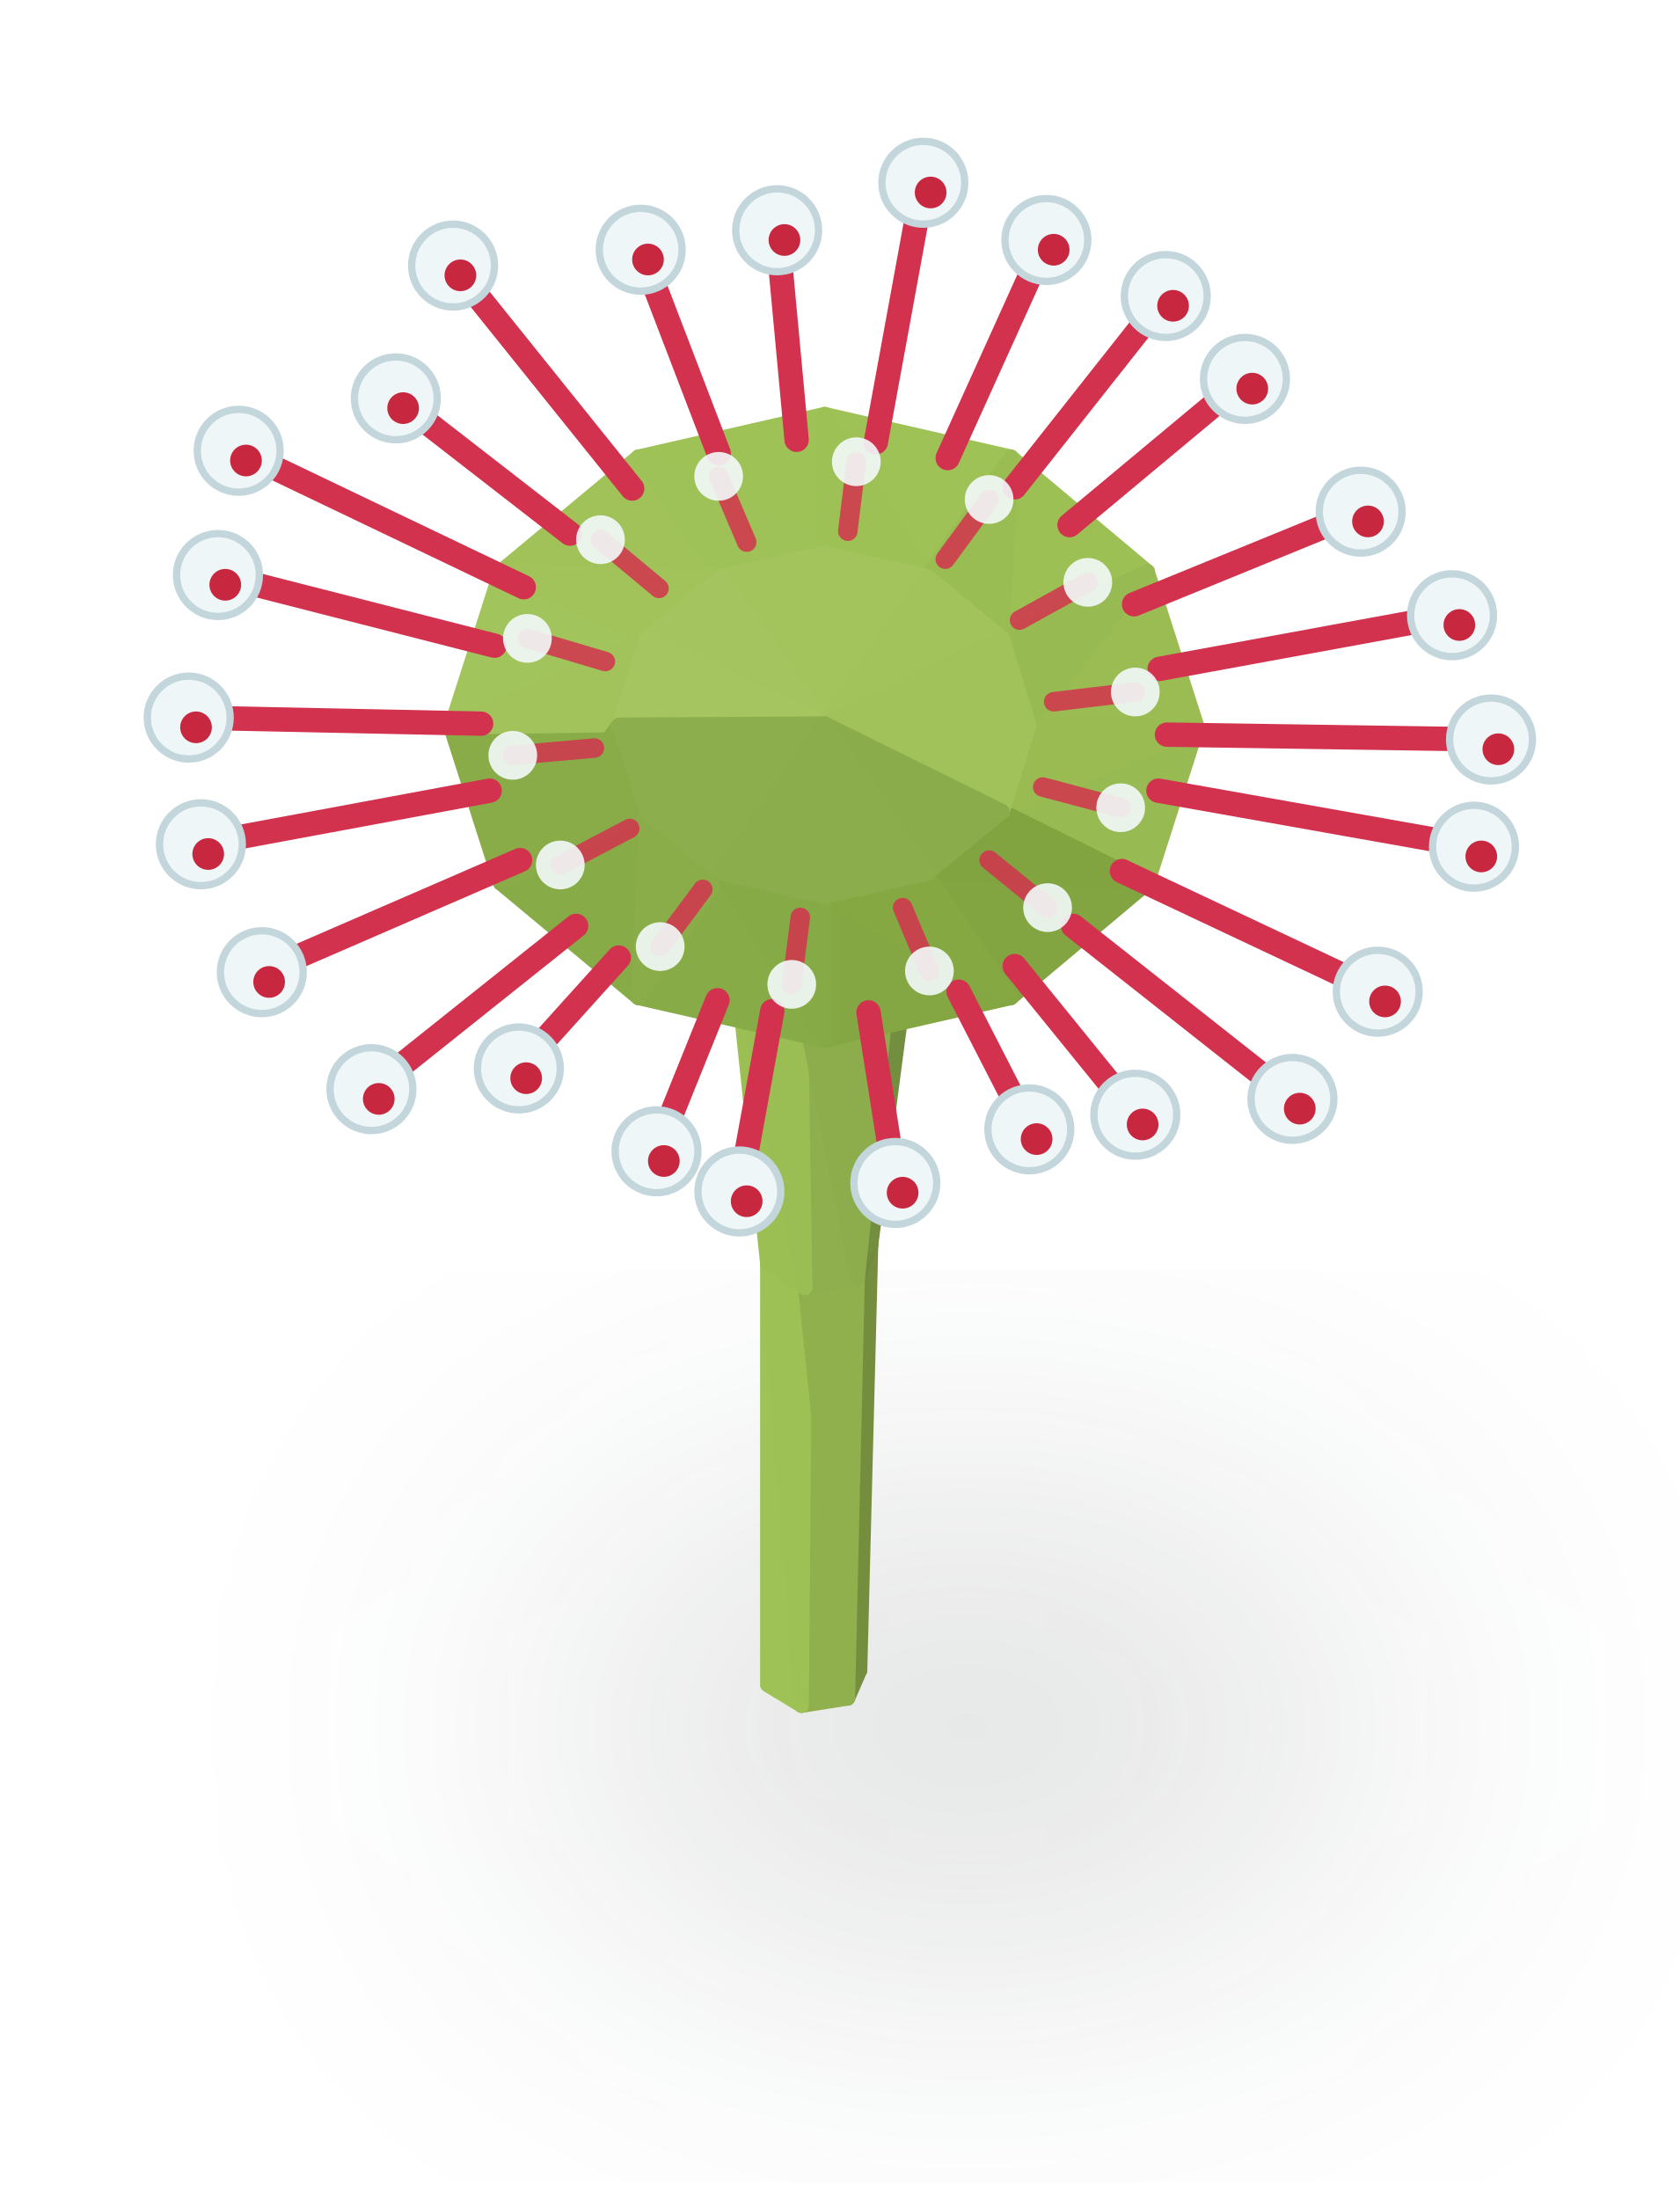
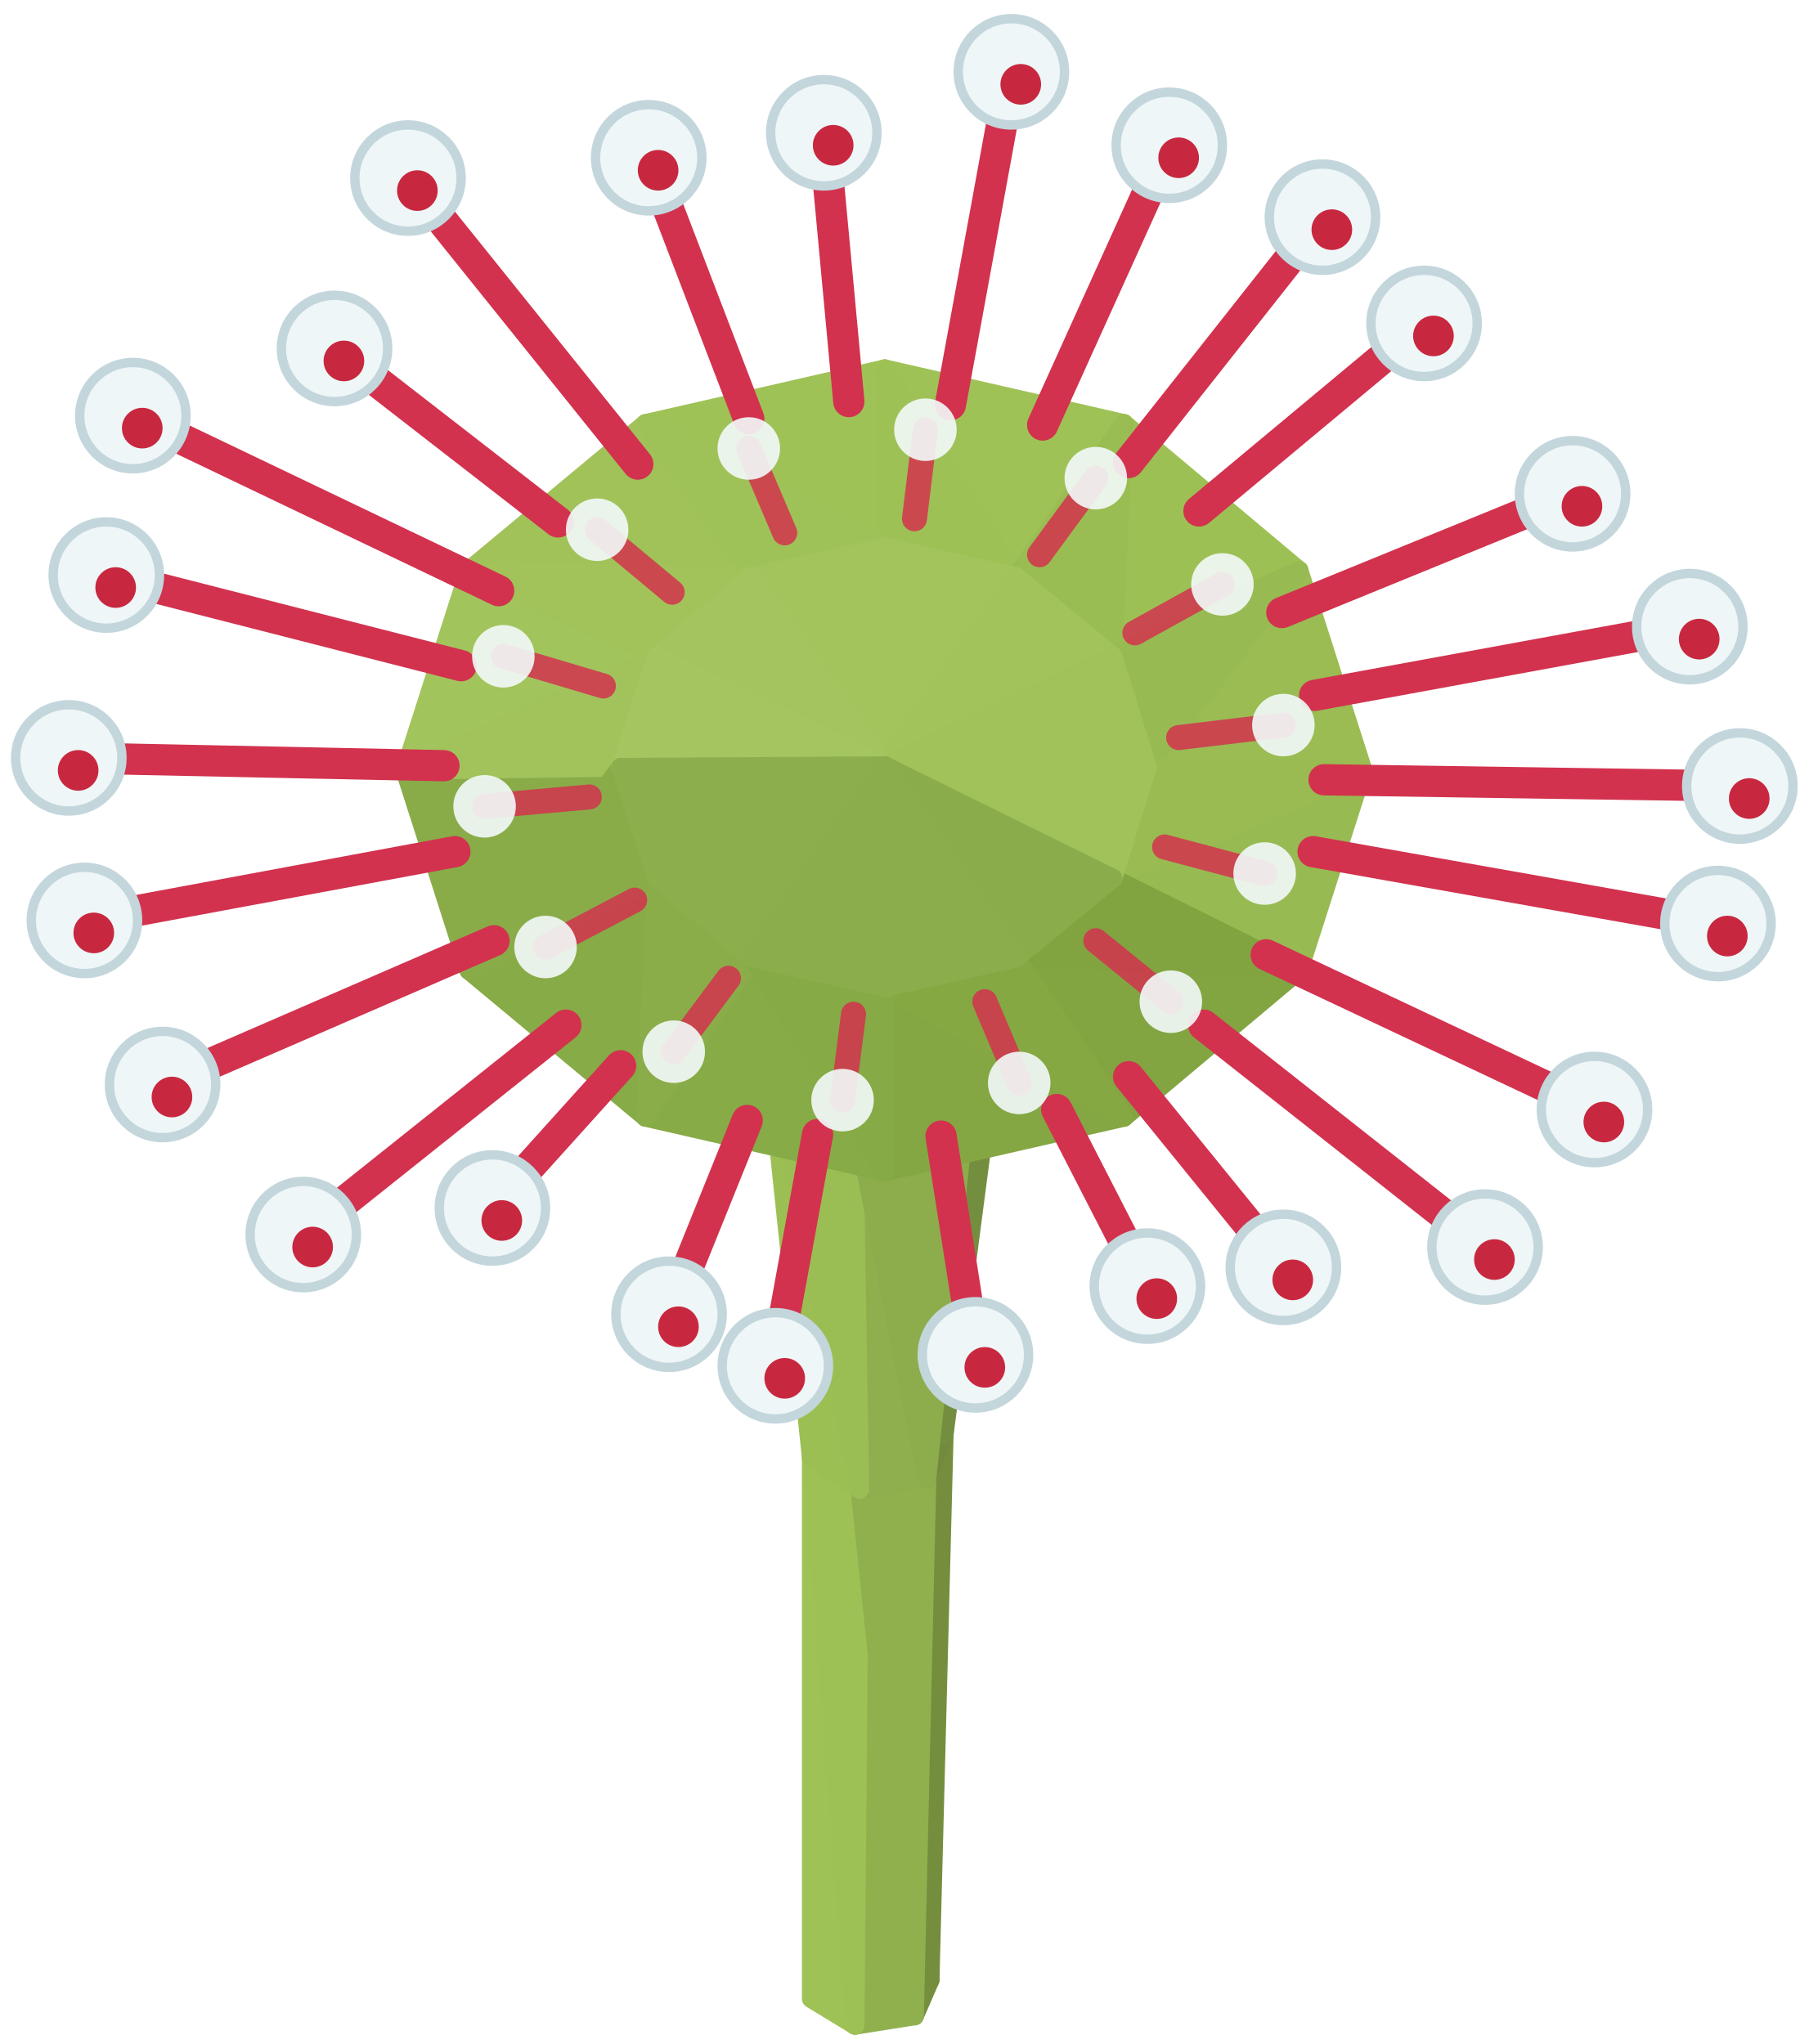
- <svg xmlns="http://www.w3.org/2000/svg" viewBox="-6.63 -13.77 13.69 18.05" width="55" height="72">
-   <defs>
-     <filter id="soft" x="-60%" y="-60%" width="220%" height="220%">
-       <feGaussianBlur stdDeviation="1.6" />
-     </filter>
-     <filter id="soft2" x="-60%" y="-60%" width="220%" height="220%">
-       <feGaussianBlur stdDeviation="0.7" />
-     </filter>
-   </defs>
-   <ellipse cx="1.26" cy="0.40" rx="3.53" ry="1.70" fill="#1E2A26" opacity="0.16" filter="url(#soft)" />
+ <svg xmlns="http://www.w3.org/2000/svg" viewBox="-5.570 -12.710 11.570 13.040" width="46" height="52">
  <path d="M0.38 -0.06 L0.28 0.17 L0.36 -3.28 Z" fill="#758E3F" stroke="#758E3F" stroke-width="0.12" stroke-linejoin="round" />
  <path d="M-0.10 0.23 L-0.38 0.06 L-0.38 -3.41 Z" fill="#9FC257" stroke="#9FC257" stroke-width="0.12" stroke-linejoin="round" />
  <path d="M0.28 0.17 L-0.10 0.23 L-0.07 -3.21 Z" fill="#90B04E" stroke="#90B04E" stroke-width="0.12" stroke-linejoin="round" />
  <path d="M0.38 -0.06 L0.36 -3.28 L0.47 -3.54 Z" fill="#748E3E" stroke="#748E3E" stroke-width="0.12" stroke-linejoin="round" />
  <path d="M-0.10 0.23 L-0.38 -3.41 L-0.07 -3.21 Z" fill="#9EC155" stroke="#9EC155" stroke-width="0.12" stroke-linejoin="round" />
  <path d="M0.28 0.17 L-0.07 -3.21 L0.36 -3.28 Z" fill="#90B04E" stroke="#90B04E" stroke-width="0.12" stroke-linejoin="round" />
  <path d="M0.47 -3.55 L0.36 -3.27 L0.62 -5.75 Z" fill="#718A3D" stroke="#718A3D" stroke-width="0.12" stroke-linejoin="round" />
  <path d="M-0.07 -3.20 L-0.38 -3.40 L-0.65 -5.98 Z" fill="#9CBF54" stroke="#9CBF54" stroke-width="0.12" stroke-linejoin="round" />
  <path d="M0.36 -3.27 L-0.07 -3.20 L-0.11 -5.63 Z" fill="#8FAE4D" stroke="#8FAE4D" stroke-width="0.12" stroke-linejoin="round" />
  <path d="M0.47 -3.55 L0.62 -5.75 L0.82 -6.22 Z" fill="#748E3F" stroke="#748E3F" stroke-width="0.12" stroke-linejoin="round" />
  <path d="M-0.07 -3.20 L-0.65 -5.98 L-0.11 -5.63 Z" fill="#9BBE54" stroke="#9BBE54" stroke-width="0.12" stroke-linejoin="round" />
  <path d="M0.36 -3.27 L-0.11 -5.63 L0.62 -5.75 Z" fill="#8DAC4C" stroke="#8DAC4C" stroke-width="0.12" stroke-linejoin="round" />
  <path d="M0.09 -6.10 L-0.45 -6.45 L0.28 -6.57 Z" fill="#9BBD53" stroke="#9BBD53" stroke-width="0.12" stroke-linejoin="round" />
  <path d="M0.09 -6.10 L0.28 -6.57 L0.82 -6.22 Z" fill="#99BC53" stroke="#99BC53" stroke-width="0.12" stroke-linejoin="round" />
  <path d="M0.09 -6.10 L-0.65 -5.98 L-0.45 -6.45 Z" fill="#9ABC53" stroke="#9ABC53" stroke-width="0.12" stroke-linejoin="round" />
  <path d="M0.09 -6.10 L0.82 -6.22 L0.62 -5.75 Z" fill="#99BB52" stroke="#99BB52" stroke-width="0.12" stroke-linejoin="round" />
  <path d="M0.09 -6.10 L-0.11 -5.63 L-0.65 -5.98 Z" fill="#9ABD53" stroke="#9ABD53" stroke-width="0.12" stroke-linejoin="round" />
  <path d="M0.09 -6.10 L0.62 -5.75 L-0.11 -5.63 Z" fill="#98B952" stroke="#98B952" stroke-width="0.12" stroke-linejoin="round" />
  <path d="M0.09 -9.23 L0.09 -10.37 L-1.44 -10.02 Z" fill="#9FC257" stroke="#9FC257" stroke-width="0.12" stroke-linejoin="round" />
  <path d="M0.93 -9.04 L1.62 -10.02 L0.09 -10.37 Z" fill="#9FC257" stroke="#9FC257" stroke-width="0.12" stroke-linejoin="round" />
  <path d="M-0.76 -9.04 L-1.44 -10.02 L-2.57 -9.08 Z" fill="#A0C259" stroke="#A0C259" stroke-width="0.12" stroke-linejoin="round" />
  <path d="M1.55 -8.53 L2.74 -9.08 L1.62 -10.02 Z" fill="#9DC054" stroke="#9DC054" stroke-width="0.12" stroke-linejoin="round" />
  <path d="M-1.37 -8.53 L-2.57 -9.08 L-2.98 -7.80 Z" fill="#A2C45C" stroke="#A2C45C" stroke-width="0.12" stroke-linejoin="round" />
  <path d="M1.77 -7.82 L3.15 -7.80 L2.74 -9.08 Z" fill="#9ABC53" stroke="#9ABC53" stroke-width="0.12" stroke-linejoin="round" />
  <path d="M0.93 -9.04 L0.09 -10.37 L0.09 -9.23 Z" fill="#9EC155" stroke="#9EC155" stroke-width="0.12" stroke-linejoin="round" />
  <path d="M-1.60 -7.82 L-2.98 -7.80 L-2.57 -6.52 Z" fill="#89AC49" stroke="#89AC49" stroke-width="0.12" stroke-linejoin="round" />
  <path d="M0.09 -9.23 L-1.44 -10.02 L-0.76 -9.04 Z" fill="#9FC258" stroke="#9FC258" stroke-width="0.12" stroke-linejoin="round" />
  <path d="M1.55 -7.11 L2.74 -6.52 L3.15 -7.80 Z" fill="#98BA52" stroke="#98BA52" stroke-width="0.12" stroke-linejoin="round" />
  <path d="M1.55 -8.53 L1.62 -10.02 L0.93 -9.04 Z" fill="#9ABD53" stroke="#9ABD53" stroke-width="0.12" stroke-linejoin="round" />
  <path d="M-0.76 -9.04 L-2.57 -9.08 L-1.37 -8.53 Z" fill="#A1C35A" stroke="#A1C35A" stroke-width="0.12" stroke-linejoin="round" />
  <path d="M-1.37 -7.11 L-2.57 -6.52 L-1.44 -5.58 Z" fill="#87AB46" stroke="#87AB46" stroke-width="0.12" stroke-linejoin="round" />
  <path d="M1.77 -7.82 L2.74 -9.08 L1.55 -8.53 Z" fill="#98BA52" stroke="#98BA52" stroke-width="0.12" stroke-linejoin="round" />
  <path d="M0.93 -6.60 L1.62 -5.58 L2.74 -6.52 Z" fill="#82A542" stroke="#82A542" stroke-width="0.12" stroke-linejoin="round" />
  <path d="M-1.37 -8.53 L-2.98 -7.80 L-1.60 -7.82 Z" fill="#A2C35C" stroke="#A2C35C" stroke-width="0.12" stroke-linejoin="round" />
  <path d="M-0.76 -6.60 L-1.44 -5.58 L0.09 -5.23 Z" fill="#87AB46" stroke="#87AB46" stroke-width="0.12" stroke-linejoin="round" />
  <path d="M0.09 -6.41 L0.09 -5.23 L1.62 -5.58 Z" fill="#84A743" stroke="#84A743" stroke-width="0.12" stroke-linejoin="round" />
  <path d="M1.55 -7.11 L3.15 -7.80 L1.77 -7.82 Z" fill="#99BB52" stroke="#99BB52" stroke-width="0.12" stroke-linejoin="round" />
  <path d="M-1.60 -7.82 L-2.57 -6.52 L-1.37 -7.11 Z" fill="#89AC49" stroke="#89AC49" stroke-width="0.12" stroke-linejoin="round" />
  <path d="M0.93 -6.60 L2.74 -6.52 L1.55 -7.11 Z" fill="#81A441" stroke="#81A441" stroke-width="0.12" stroke-linejoin="round" />
  <path d="M-1.37 -7.11 L-1.44 -5.58 L-0.76 -6.60 Z" fill="#8AAD4A" stroke="#8AAD4A" stroke-width="0.12" stroke-linejoin="round" />
  <path d="M0.09 -6.41 L1.62 -5.58 L0.93 -6.60 Z" fill="#85A843" stroke="#85A843" stroke-width="0.12" stroke-linejoin="round" />
  <path d="M-0.76 -6.60 L0.09 -5.23 L0.09 -6.41 Z" fill="#86AA45" stroke="#86AA45" stroke-width="0.12" stroke-linejoin="round" />
  <path d="M0.09 -7.83 L0.93 -9.04 L0.09 -9.23 Z" fill="#A3C35D" stroke="#A3C35D" stroke-width="0.12" stroke-linejoin="round" />
  <path d="M0.09 -7.83 L0.09 -9.23 L-0.76 -9.04 Z" fill="#A3C35D" stroke="#A3C35D" stroke-width="0.12" stroke-linejoin="round" />
  <path d="M0.09 -7.83 L1.55 -8.53 L0.93 -9.04 Z" fill="#A2C35C" stroke="#A2C35C" stroke-width="0.12" stroke-linejoin="round" />
  <path d="M0.09 -7.83 L-0.76 -9.04 L-1.37 -8.53 Z" fill="#A4C45F" stroke="#A4C45F" stroke-width="0.12" stroke-linejoin="round" />
  <path d="M0.09 -7.83 L1.77 -7.82 L1.55 -8.53 Z" fill="#A1C15B" stroke="#A1C15B" stroke-width="0.12" stroke-linejoin="round" />
  <path d="M0.09 -7.83 L-1.37 -8.53 L-1.60 -7.82 Z" fill="#A5C561" stroke="#A5C561" stroke-width="0.12" stroke-linejoin="round" />
  <path d="M0.09 -7.83 L-1.60 -7.82 L-1.37 -7.11 Z" fill="#8CAE4D" stroke="#8CAE4D" stroke-width="0.12" stroke-linejoin="round" />
  <path d="M0.09 -7.83 L1.55 -7.11 L1.77 -7.82 Z" fill="#A1C15B" stroke="#A1C15B" stroke-width="0.12" stroke-linejoin="round" />
  <path d="M0.09 -7.83 L-1.37 -7.11 L-0.76 -6.60 Z" fill="#8CAE4C" stroke="#8CAE4C" stroke-width="0.12" stroke-linejoin="round" />
  <path d="M0.09 -7.83 L0.93 -6.60 L1.55 -7.11 Z" fill="#8BAC4B" stroke="#8BAC4B" stroke-width="0.12" stroke-linejoin="round" />
  <path d="M0.09 -7.83 L-0.76 -6.60 L0.09 -6.41 Z" fill="#8BAD4C" stroke="#8BAD4C" stroke-width="0.12" stroke-linejoin="round" />
  <path d="M0.09 -7.83 L0.09 -6.41 L0.93 -6.60 Z" fill="#8CAD4C" stroke="#8CAD4C" stroke-width="0.12" stroke-linejoin="round" />
  <path d="M2.90 -7.74 L5.56 -7.70" stroke="#D2324E" stroke-width="0.20" stroke-linecap="round" />
  <circle cx="5.56" cy="-7.70" r="0.34" fill="#EEF6F7" stroke="#C3D6DC" stroke-width="0.06" />
  <circle cx="5.62" cy="-7.62" r="0.13" fill="#C8283F" />
  <path d="M2.84 -8.28 L5.24 -8.72" stroke="#D2324E" stroke-width="0.20" stroke-linecap="round" />
  <circle cx="5.24" cy="-8.72" r="0.34" fill="#EEF6F7" stroke="#C3D6DC" stroke-width="0.06" />
  <circle cx="5.30" cy="-8.64" r="0.13" fill="#C8283F" />
  <path d="M2.63 -8.81 L4.49 -9.57" stroke="#D2324E" stroke-width="0.20" stroke-linecap="round" />
  <circle cx="4.49" cy="-9.57" r="0.34" fill="#EEF6F7" stroke="#C3D6DC" stroke-width="0.06" />
  <circle cx="4.55" cy="-9.49" r="0.13" fill="#C8283F" />
  <path d="M2.10 -9.46 L3.54 -10.66" stroke="#D2324E" stroke-width="0.20" stroke-linecap="round" />
  <circle cx="3.54" cy="-10.66" r="0.34" fill="#EEF6F7" stroke="#C3D6DC" stroke-width="0.06" />
  <circle cx="3.60" cy="-10.58" r="0.13" fill="#C8283F" />
  <path d="M1.65 -9.77 L2.89 -11.34" stroke="#D2324E" stroke-width="0.20" stroke-linecap="round" />
  <circle cx="2.89" cy="-11.34" r="0.34" fill="#EEF6F7" stroke="#C3D6DC" stroke-width="0.06" />
  <circle cx="2.95" cy="-11.26" r="0.13" fill="#C8283F" />
  <path d="M1.10 -10.01 L1.91 -11.80" stroke="#D2324E" stroke-width="0.20" stroke-linecap="round" />
  <circle cx="1.91" cy="-11.80" r="0.34" fill="#EEF6F7" stroke="#C3D6DC" stroke-width="0.06" />
  <circle cx="1.97" cy="-11.72" r="0.13" fill="#C8283F" />
  <path d="M0.51 -10.14 L0.90 -12.27" stroke="#D2324E" stroke-width="0.20" stroke-linecap="round" />
  <circle cx="0.90" cy="-12.27" r="0.34" fill="#EEF6F7" stroke="#C3D6DC" stroke-width="0.06" />
  <circle cx="0.96" cy="-12.19" r="0.13" fill="#C8283F" />
  <path d="M-0.14 -10.16 L-0.30 -11.88" stroke="#D2324E" stroke-width="0.20" stroke-linecap="round" />
  <circle cx="-0.30" cy="-11.88" r="0.34" fill="#EEF6F7" stroke="#C3D6DC" stroke-width="0.06" />
  <circle cx="-0.24" cy="-11.80" r="0.13" fill="#C8283F" />
  <path d="M-0.78 -10.05 L-1.42 -11.72" stroke="#D2324E" stroke-width="0.20" stroke-linecap="round" />
  <circle cx="-1.42" cy="-11.72" r="0.34" fill="#EEF6F7" stroke="#C3D6DC" stroke-width="0.06" />
  <circle cx="-1.36" cy="-11.64" r="0.13" fill="#C8283F" />
  <path d="M-1.49 -9.76 L-2.96 -11.59" stroke="#D2324E" stroke-width="0.20" stroke-linecap="round" />
  <circle cx="-2.96" cy="-11.59" r="0.34" fill="#EEF6F7" stroke="#C3D6DC" stroke-width="0.06" />
  <circle cx="-2.90" cy="-11.51" r="0.13" fill="#C8283F" />
  <path d="M-2.00 -9.39 L-3.43 -10.50" stroke="#D2324E" stroke-width="0.20" stroke-linecap="round" />
  <circle cx="-3.43" cy="-10.50" r="0.34" fill="#EEF6F7" stroke="#C3D6DC" stroke-width="0.06" />
  <circle cx="-3.37" cy="-10.42" r="0.13" fill="#C8283F" />
  <path d="M-2.38 -8.95 L-4.72 -10.07" stroke="#D2324E" stroke-width="0.20" stroke-linecap="round" />
  <circle cx="-4.72" cy="-10.07" r="0.34" fill="#EEF6F7" stroke="#C3D6DC" stroke-width="0.06" />
  <circle cx="-4.66" cy="-9.99" r="0.13" fill="#C8283F" />
  <path d="M-2.62 -8.47 L-4.89 -9.05" stroke="#D2324E" stroke-width="0.20" stroke-linecap="round" />
  <circle cx="-4.89" cy="-9.05" r="0.34" fill="#EEF6F7" stroke="#C3D6DC" stroke-width="0.06" />
  <circle cx="-4.83" cy="-8.97" r="0.13" fill="#C8283F" />
  <path d="M-2.73 -7.83 L-5.13 -7.88" stroke="#D2324E" stroke-width="0.20" stroke-linecap="round" />
  <circle cx="-5.13" cy="-7.88" r="0.34" fill="#EEF6F7" stroke="#C3D6DC" stroke-width="0.06" />
  <circle cx="-5.07" cy="-7.80" r="0.13" fill="#C8283F" />
  <path d="M-2.66 -7.28 L-5.03 -6.84" stroke="#D2324E" stroke-width="0.20" stroke-linecap="round" />
  <circle cx="-5.03" cy="-6.84" r="0.34" fill="#EEF6F7" stroke="#C3D6DC" stroke-width="0.06" />
  <circle cx="-4.97" cy="-6.76" r="0.13" fill="#C8283F" />
  <path d="M-2.41 -6.71 L-4.53 -5.79" stroke="#D2324E" stroke-width="0.20" stroke-linecap="round" />
  <circle cx="-4.53" cy="-5.79" r="0.34" fill="#EEF6F7" stroke="#C3D6DC" stroke-width="0.06" />
  <circle cx="-4.47" cy="-5.71" r="0.13" fill="#C8283F" />
  <path d="M-1.95 -6.17 L-3.63 -4.83" stroke="#D2324E" stroke-width="0.20" stroke-linecap="round" />
  <circle cx="-3.63" cy="-4.83" r="0.34" fill="#EEF6F7" stroke="#C3D6DC" stroke-width="0.06" />
  <circle cx="-3.57" cy="-4.75" r="0.13" fill="#C8283F" />
  <path d="M-1.60 -5.91 L-2.42 -5.00" stroke="#D2324E" stroke-width="0.20" stroke-linecap="round" />
  <circle cx="-2.42" cy="-5.00" r="0.34" fill="#EEF6F7" stroke="#C3D6DC" stroke-width="0.06" />
  <circle cx="-2.36" cy="-4.92" r="0.13" fill="#C8283F" />
  <path d="M-0.79 -5.56 L-1.29 -4.32" stroke="#D2324E" stroke-width="0.20" stroke-linecap="round" />
  <circle cx="-1.29" cy="-4.32" r="0.34" fill="#EEF6F7" stroke="#C3D6DC" stroke-width="0.06" />
  <circle cx="-1.23" cy="-4.24" r="0.13" fill="#C8283F" />
  <path d="M-0.34 -5.47 L-0.61 -3.99" stroke="#D2324E" stroke-width="0.20" stroke-linecap="round" />
  <circle cx="-0.61" cy="-3.99" r="0.34" fill="#EEF6F7" stroke="#C3D6DC" stroke-width="0.06" />
  <circle cx="-0.55" cy="-3.91" r="0.13" fill="#C8283F" />
  <path d="M0.45 -5.46 L0.67 -4.06" stroke="#D2324E" stroke-width="0.20" stroke-linecap="round" />
  <circle cx="0.67" cy="-4.06" r="0.34" fill="#EEF6F7" stroke="#C3D6DC" stroke-width="0.06" />
  <circle cx="0.73" cy="-3.98" r="0.13" fill="#C8283F" />
  <path d="M1.19 -5.63 L1.77 -4.50" stroke="#D2324E" stroke-width="0.20" stroke-linecap="round" />
  <circle cx="1.77" cy="-4.50" r="0.34" fill="#EEF6F7" stroke="#C3D6DC" stroke-width="0.06" />
  <circle cx="1.83" cy="-4.42" r="0.13" fill="#C8283F" />
  <path d="M1.65 -5.84 L2.64 -4.62" stroke="#D2324E" stroke-width="0.20" stroke-linecap="round" />
  <circle cx="2.64" cy="-4.62" r="0.34" fill="#EEF6F7" stroke="#C3D6DC" stroke-width="0.06" />
  <circle cx="2.70" cy="-4.54" r="0.13" fill="#C8283F" />
  <path d="M2.13 -6.17 L3.93 -4.75" stroke="#D2324E" stroke-width="0.20" stroke-linecap="round" />
  <circle cx="3.93" cy="-4.75" r="0.34" fill="#EEF6F7" stroke="#C3D6DC" stroke-width="0.06" />
  <circle cx="3.99" cy="-4.67" r="0.13" fill="#C8283F" />
  <path d="M2.53 -6.62 L4.63 -5.63" stroke="#D2324E" stroke-width="0.20" stroke-linecap="round" />
  <circle cx="4.63" cy="-5.63" r="0.34" fill="#EEF6F7" stroke="#C3D6DC" stroke-width="0.06" />
  <circle cx="4.69" cy="-5.55" r="0.13" fill="#C8283F" />
  <path d="M2.83 -7.28 L5.42 -6.82" stroke="#D2324E" stroke-width="0.20" stroke-linecap="round" />
  <circle cx="5.42" cy="-6.82" r="0.34" fill="#EEF6F7" stroke="#C3D6DC" stroke-width="0.06" />
  <circle cx="5.48" cy="-6.74" r="0.13" fill="#C8283F" />
  <path d="M1.97 -8.01 L2.64 -8.09" stroke="#D2324E" stroke-width="0.16" stroke-linecap="round" opacity="0.85" />
  <circle cx="2.64" cy="-8.09" r="0.20" fill="#F3F9FA" opacity="0.9" />
  <path d="M1.69 -8.68 L2.25 -8.99" stroke="#D2324E" stroke-width="0.16" stroke-linecap="round" opacity="0.85" />
  <circle cx="2.25" cy="-8.99" r="0.20" fill="#F3F9FA" opacity="0.9" />
  <path d="M1.08 -9.18 L1.44 -9.67" stroke="#D2324E" stroke-width="0.16" stroke-linecap="round" opacity="0.85" />
  <circle cx="1.44" cy="-9.67" r="0.20" fill="#F3F9FA" opacity="0.9" />
  <path d="M0.28 -9.41 L0.35 -9.98" stroke="#D2324E" stroke-width="0.16" stroke-linecap="round" opacity="0.85" />
  <circle cx="0.35" cy="-9.98" r="0.20" fill="#F3F9FA" opacity="0.9" />
  <path d="M-0.55 -9.32 L-0.78 -9.86" stroke="#D2324E" stroke-width="0.16" stroke-linecap="round" opacity="0.85" />
  <circle cx="-0.78" cy="-9.86" r="0.20" fill="#F3F9FA" opacity="0.9" />
  <path d="M-1.27 -8.94 L-1.75 -9.34" stroke="#D2324E" stroke-width="0.16" stroke-linecap="round" opacity="0.85" />
  <circle cx="-1.75" cy="-9.34" r="0.20" fill="#F3F9FA" opacity="0.9" />
  <path d="M-1.71 -8.34 L-2.35 -8.53" stroke="#D2324E" stroke-width="0.16" stroke-linecap="round" opacity="0.85" />
  <circle cx="-2.35" cy="-8.53" r="0.20" fill="#F3F9FA" opacity="0.9" />
  <path d="M-1.80 -7.63 L-2.47 -7.57" stroke="#D2324E" stroke-width="0.16" stroke-linecap="round" opacity="0.85" />
  <circle cx="-2.47" cy="-7.57" r="0.20" fill="#F3F9FA" opacity="0.9" />
  <path d="M-1.51 -6.97 L-2.08 -6.67" stroke="#D2324E" stroke-width="0.16" stroke-linecap="round" opacity="0.85" />
  <circle cx="-2.08" cy="-6.67" r="0.20" fill="#F3F9FA" opacity="0.9" />
  <path d="M-0.91 -6.47 L-1.26 -6.00" stroke="#D2324E" stroke-width="0.16" stroke-linecap="round" opacity="0.85" />
  <circle cx="-1.26" cy="-6.00" r="0.20" fill="#F3F9FA" opacity="0.9" />
  <path d="M-0.11 -6.24 L-0.18 -5.69" stroke="#D2324E" stroke-width="0.16" stroke-linecap="round" opacity="0.85" />
  <circle cx="-0.18" cy="-5.69" r="0.20" fill="#F3F9FA" opacity="0.9" />
  <path d="M0.73 -6.32 L0.95 -5.80" stroke="#D2324E" stroke-width="0.16" stroke-linecap="round" opacity="0.85" />
  <circle cx="0.95" cy="-5.80" r="0.20" fill="#F3F9FA" opacity="0.9" />
  <path d="M1.44 -6.71 L1.92 -6.32" stroke="#D2324E" stroke-width="0.16" stroke-linecap="round" opacity="0.85" />
  <circle cx="1.92" cy="-6.32" r="0.20" fill="#F3F9FA" opacity="0.9" />
  <path d="M1.88 -7.31 L2.52 -7.14" stroke="#D2324E" stroke-width="0.16" stroke-linecap="round" opacity="0.85" />
  <circle cx="2.52" cy="-7.14" r="0.20" fill="#F3F9FA" opacity="0.9" />
</svg>
